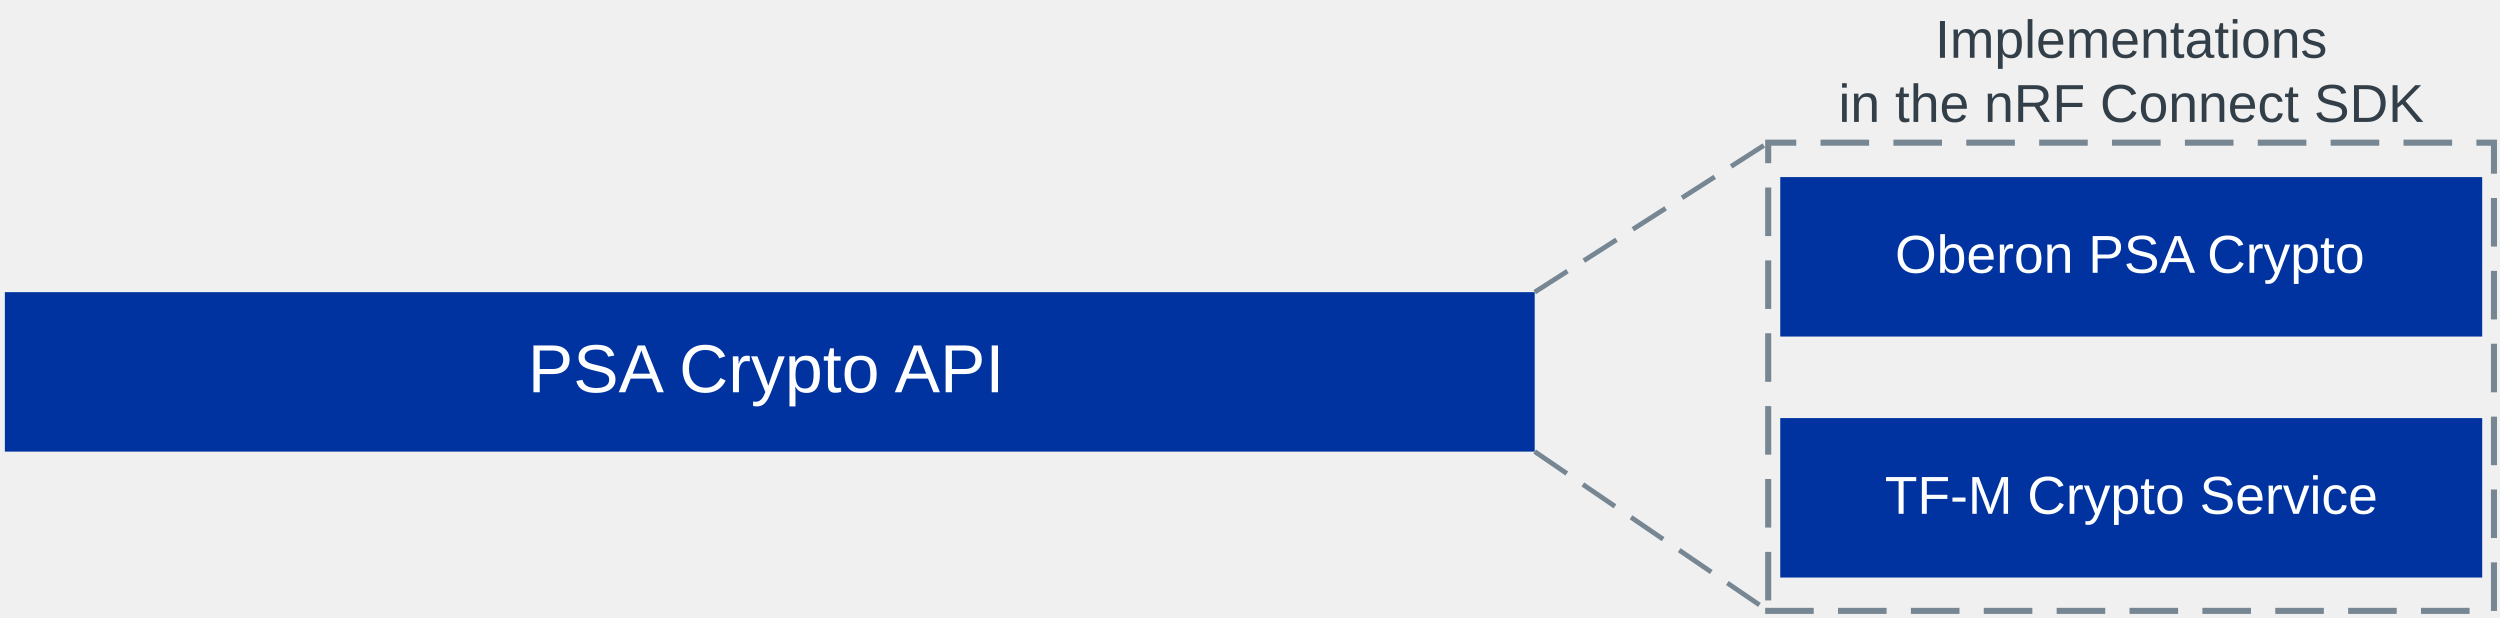
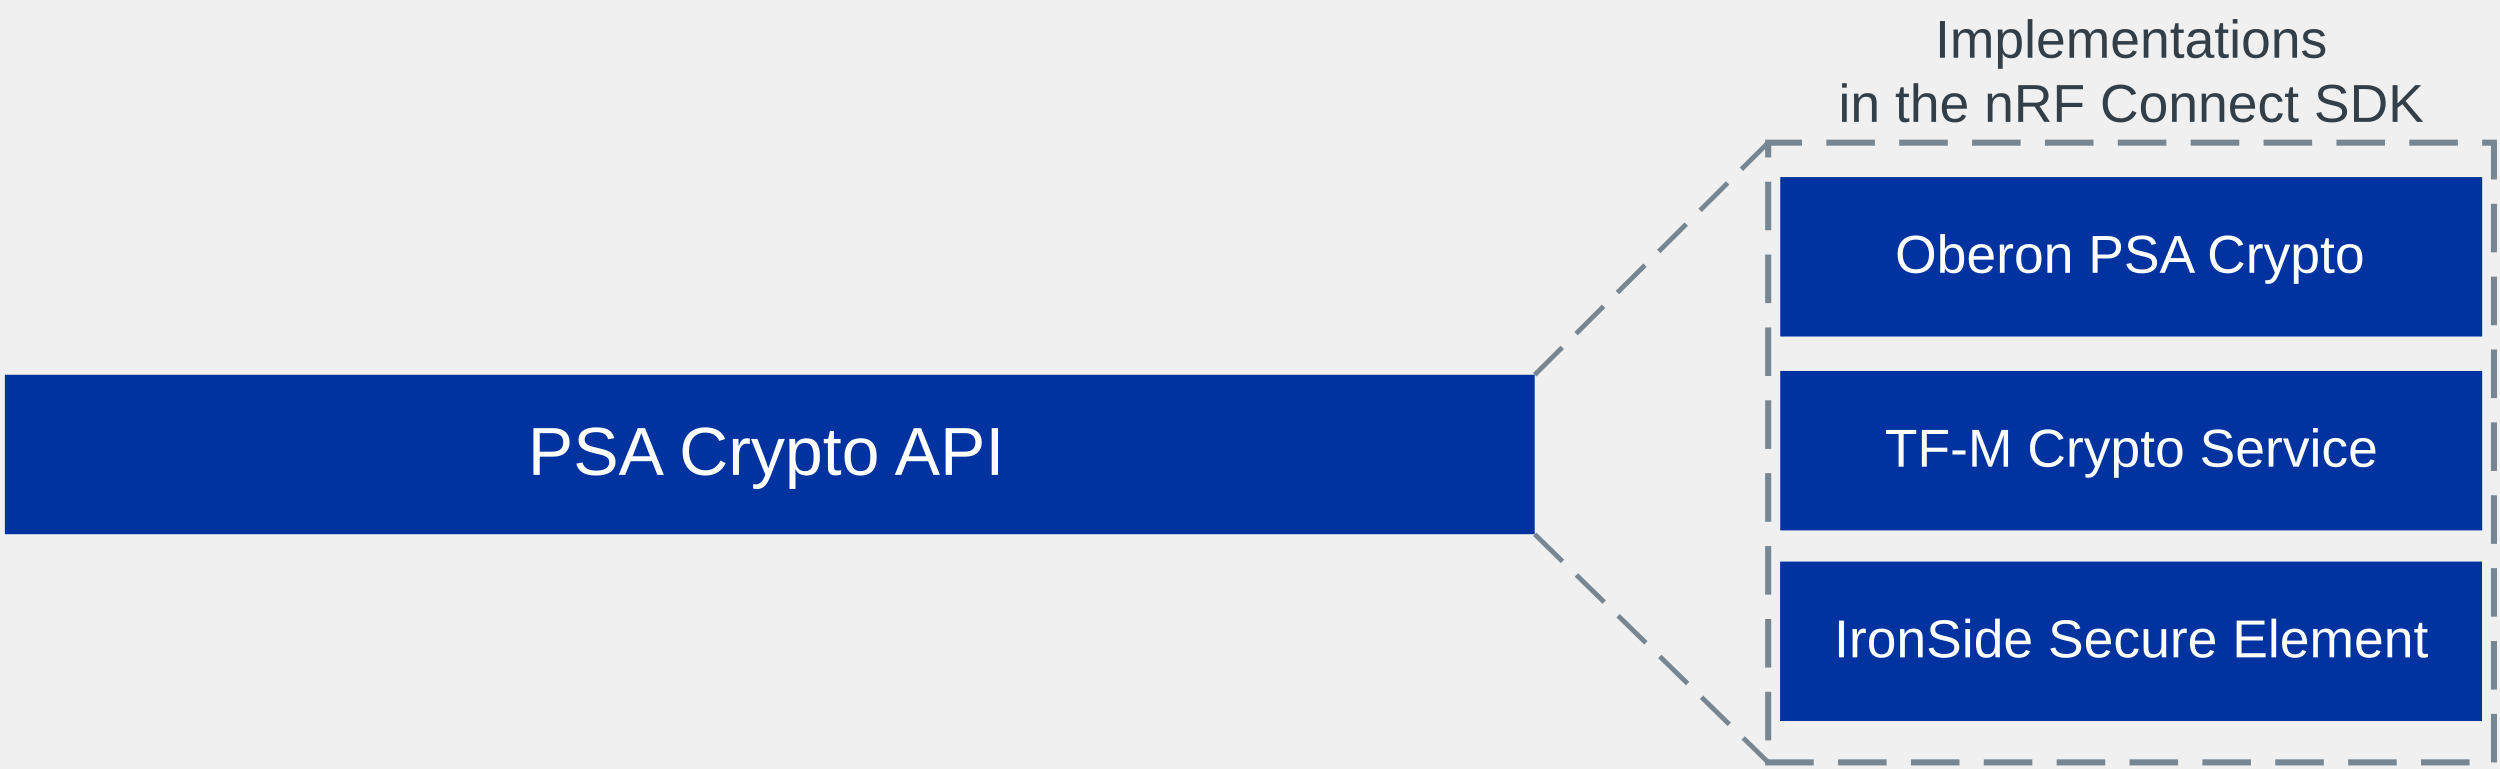
- <svg xmlns="http://www.w3.org/2000/svg" width="7.147in" height="1.764in" viewBox="0 0 514.598 126.974" xml:space="preserve" color-interpolation-filters="sRGB" class="st9">
+ <svg xmlns="http://www.w3.org/2000/svg" width="7.147in" height="2.197in" viewBox="0 0 514.598 158.156" xml:space="preserve" color-interpolation-filters="sRGB" class="st9">
  <style type="text/css">
	
		.st1 {fill:#0033a0;stroke:none;stroke-width:1}
		.st2 {fill:#ffffff;font-family:Arial;font-size:1.167em}
		.st3 {fill:#ffffff;font-family:Arial;font-size:0.917em}
		.st4 {stroke:#768692;stroke-dasharray:8,4;stroke-linecap:butt;stroke-width:1}
		.st5 {fill:none;stroke:#768692;stroke-dasharray:8.75,6.25;stroke-width:1.25}
		.st6 {fill:none;stroke:none;stroke-width:1}
		.st7 {fill:#333f48;font-family:Arial;font-size:0.917em}
		.st8 {font-size:1em}
		.st9 {fill:none;fill-rule:evenodd;font-size:12px;overflow:visible;stroke-linecap:square;stroke-miterlimit:3}
	
	</style>
  <g>
-     <g id="shape158-1" transform="translate(1,-34.0349)">
-       <rect x="0" y="94.152" width="314.901" height="32.822" class="st1" />
-       <text x="107.65" y="114.76" class="st2">PSA Crypto API</text>
+     <g id="shape158-1" transform="translate(1,-48.2081)">
+       <rect x="0" y="125.333" width="314.901" height="32.822" class="st1" />
+       <text x="107.65" y="145.94" class="st2">PSA Crypto API</text>
    </g>
-     <g id="shape159-4" transform="translate(366.446,-57.7191)">
-       <rect x="0" y="94.152" width="144.487" height="32.822" class="st1" />
-       <text x="23.64" y="113.86" class="st3">Oberon PSA Crypto</text>
+     <g id="shape159-4" transform="translate(366.446,-88.9003)">
+       <rect x="0" y="125.333" width="144.487" height="32.822" class="st1" />
+       <text x="23.64" y="145.04" class="st3">Oberon PSA Crypto</text>
    </g>
-     <g id="shape160-7" transform="translate(366.446,-8.11282)">
-       <rect x="0" y="94.152" width="144.487" height="32.822" class="st1" />
-       <text x="21.52" y="113.86" class="st3">TF-M Crypto Service</text>
+     <g id="shape160-7" transform="translate(366.446,-48.9914)">
+       <rect x="0" y="125.333" width="144.487" height="32.822" class="st1" />
+       <text x="21.52" y="145.04" class="st3">TF-M Crypto Service</text>
    </g>
-     <g id="shape161-10" transform="translate(315.901,-66.8571)">
-       <path d="M0 126.97 L48.06 96.2" class="st4" />
+     <g id="shape161-10" transform="translate(315.901,-81.0304)">
+       <path d="M0 158.16 L48.06 110.38" class="st4" />
    </g>
-     <g id="shape162-13" transform="translate(315.901,-34.0349)">
-       <path d="M0 126.97 L48.06 159.76" class="st4" />
+     <g id="shape162-13" transform="translate(315.901,-48.2081)">
+       <path d="M0 158.16 L48.06 205.11" class="st4" />
    </g>
    <g id="shape163-16" transform="translate(363.963,-1.25)">
-       <path d="M0 126.97 L149.39 126.97 L149.39 30.6 L0 30.6 L0 126.97 Z" class="st5" />
+       <path d="M0 158.16 L149.39 158.16 L149.39 30.6 L0 30.6 L0 158.16 Z" class="st5" />
    </g>
-     <g id="shape164-18" transform="translate(363.963,-97.6279)">
-       <rect x="0" y="98.628" width="149.386" height="28.346" class="st6" />
-       <text x="34.34" y="109.5" class="st7">Implementations <tspan x="14.47" dy="1.2em" class="st8">in the nRF Connect SDK</tspan>
+     <g id="shape164-18" transform="translate(363.963,-128.809)">
+       <rect x="0" y="129.809" width="149.386" height="28.346" class="st6" />
+       <text x="34.34" y="140.68" class="st7">Implementations <tspan x="14.47" dy="1.2em" class="st8">in the nRF Connect SDK</tspan>
      </text>
+     </g>
+     <g id="shape165-22" transform="translate(366.412,-9.75394)">
+       <rect x="0" y="125.333" width="144.487" height="32.822" class="st1" />
+       <text x="11.1" y="145.04" class="st3">IronSide Secure Element</text>
    </g>
  </g>
</svg>
